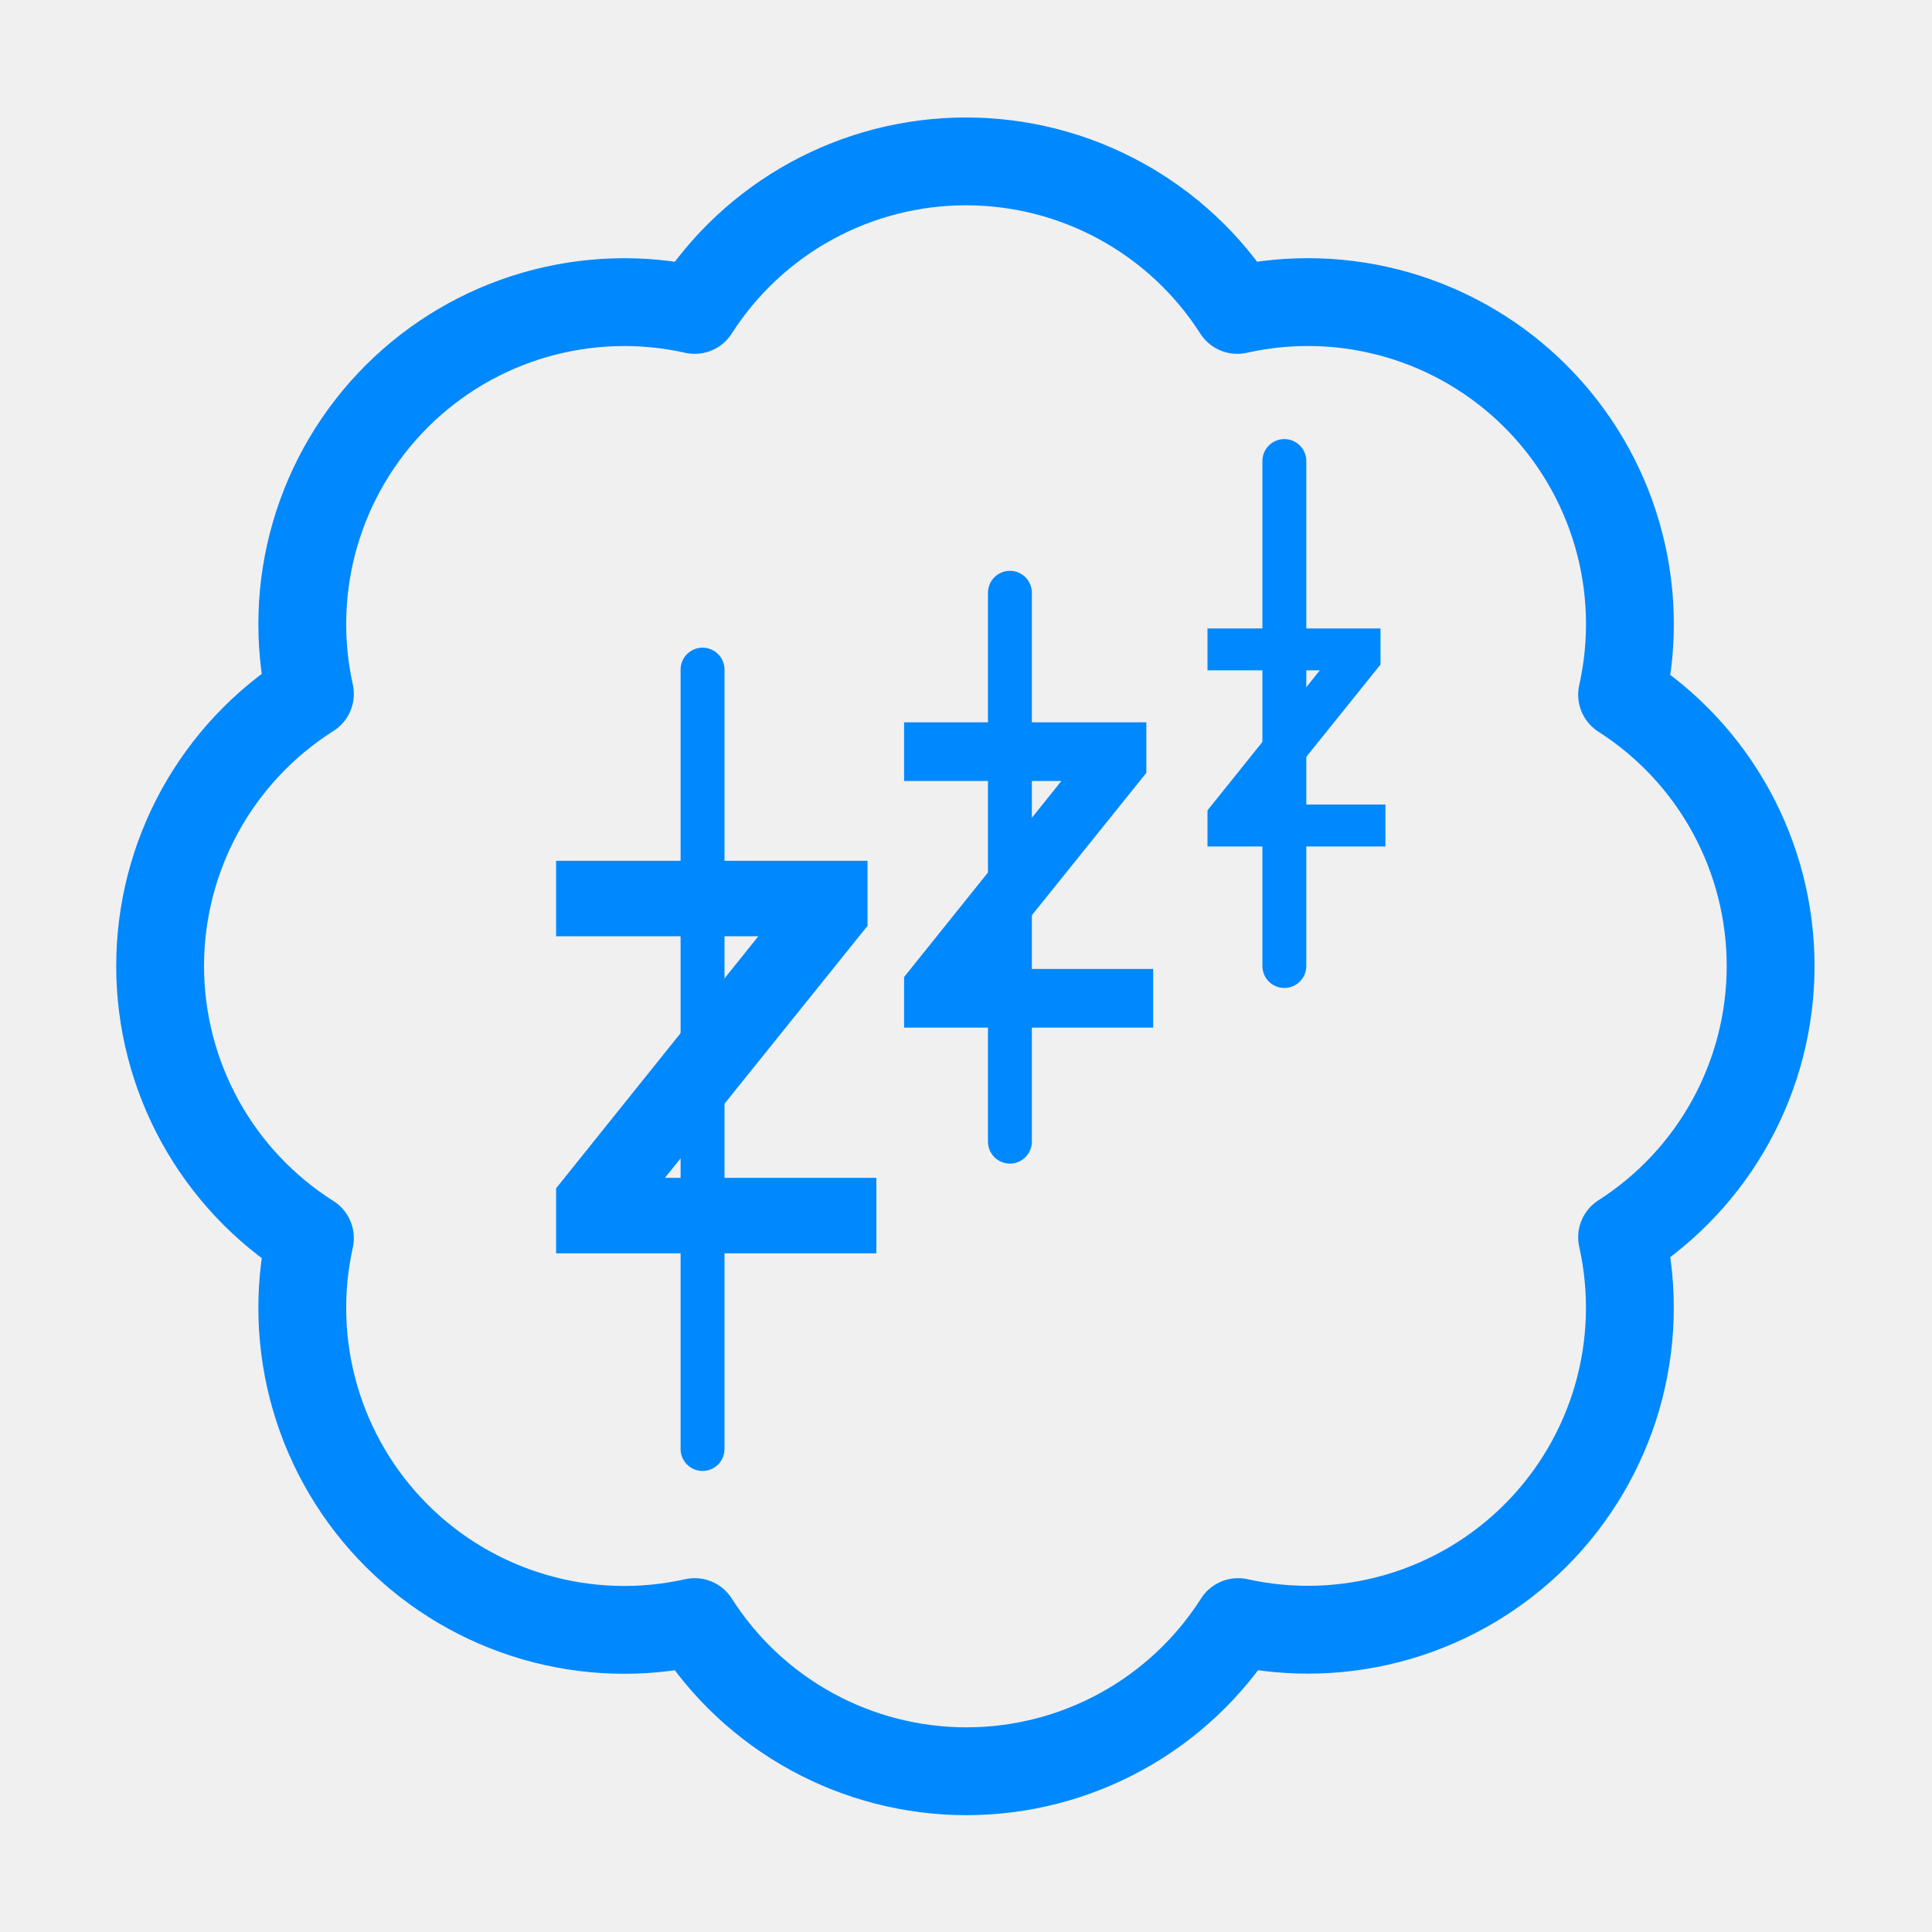
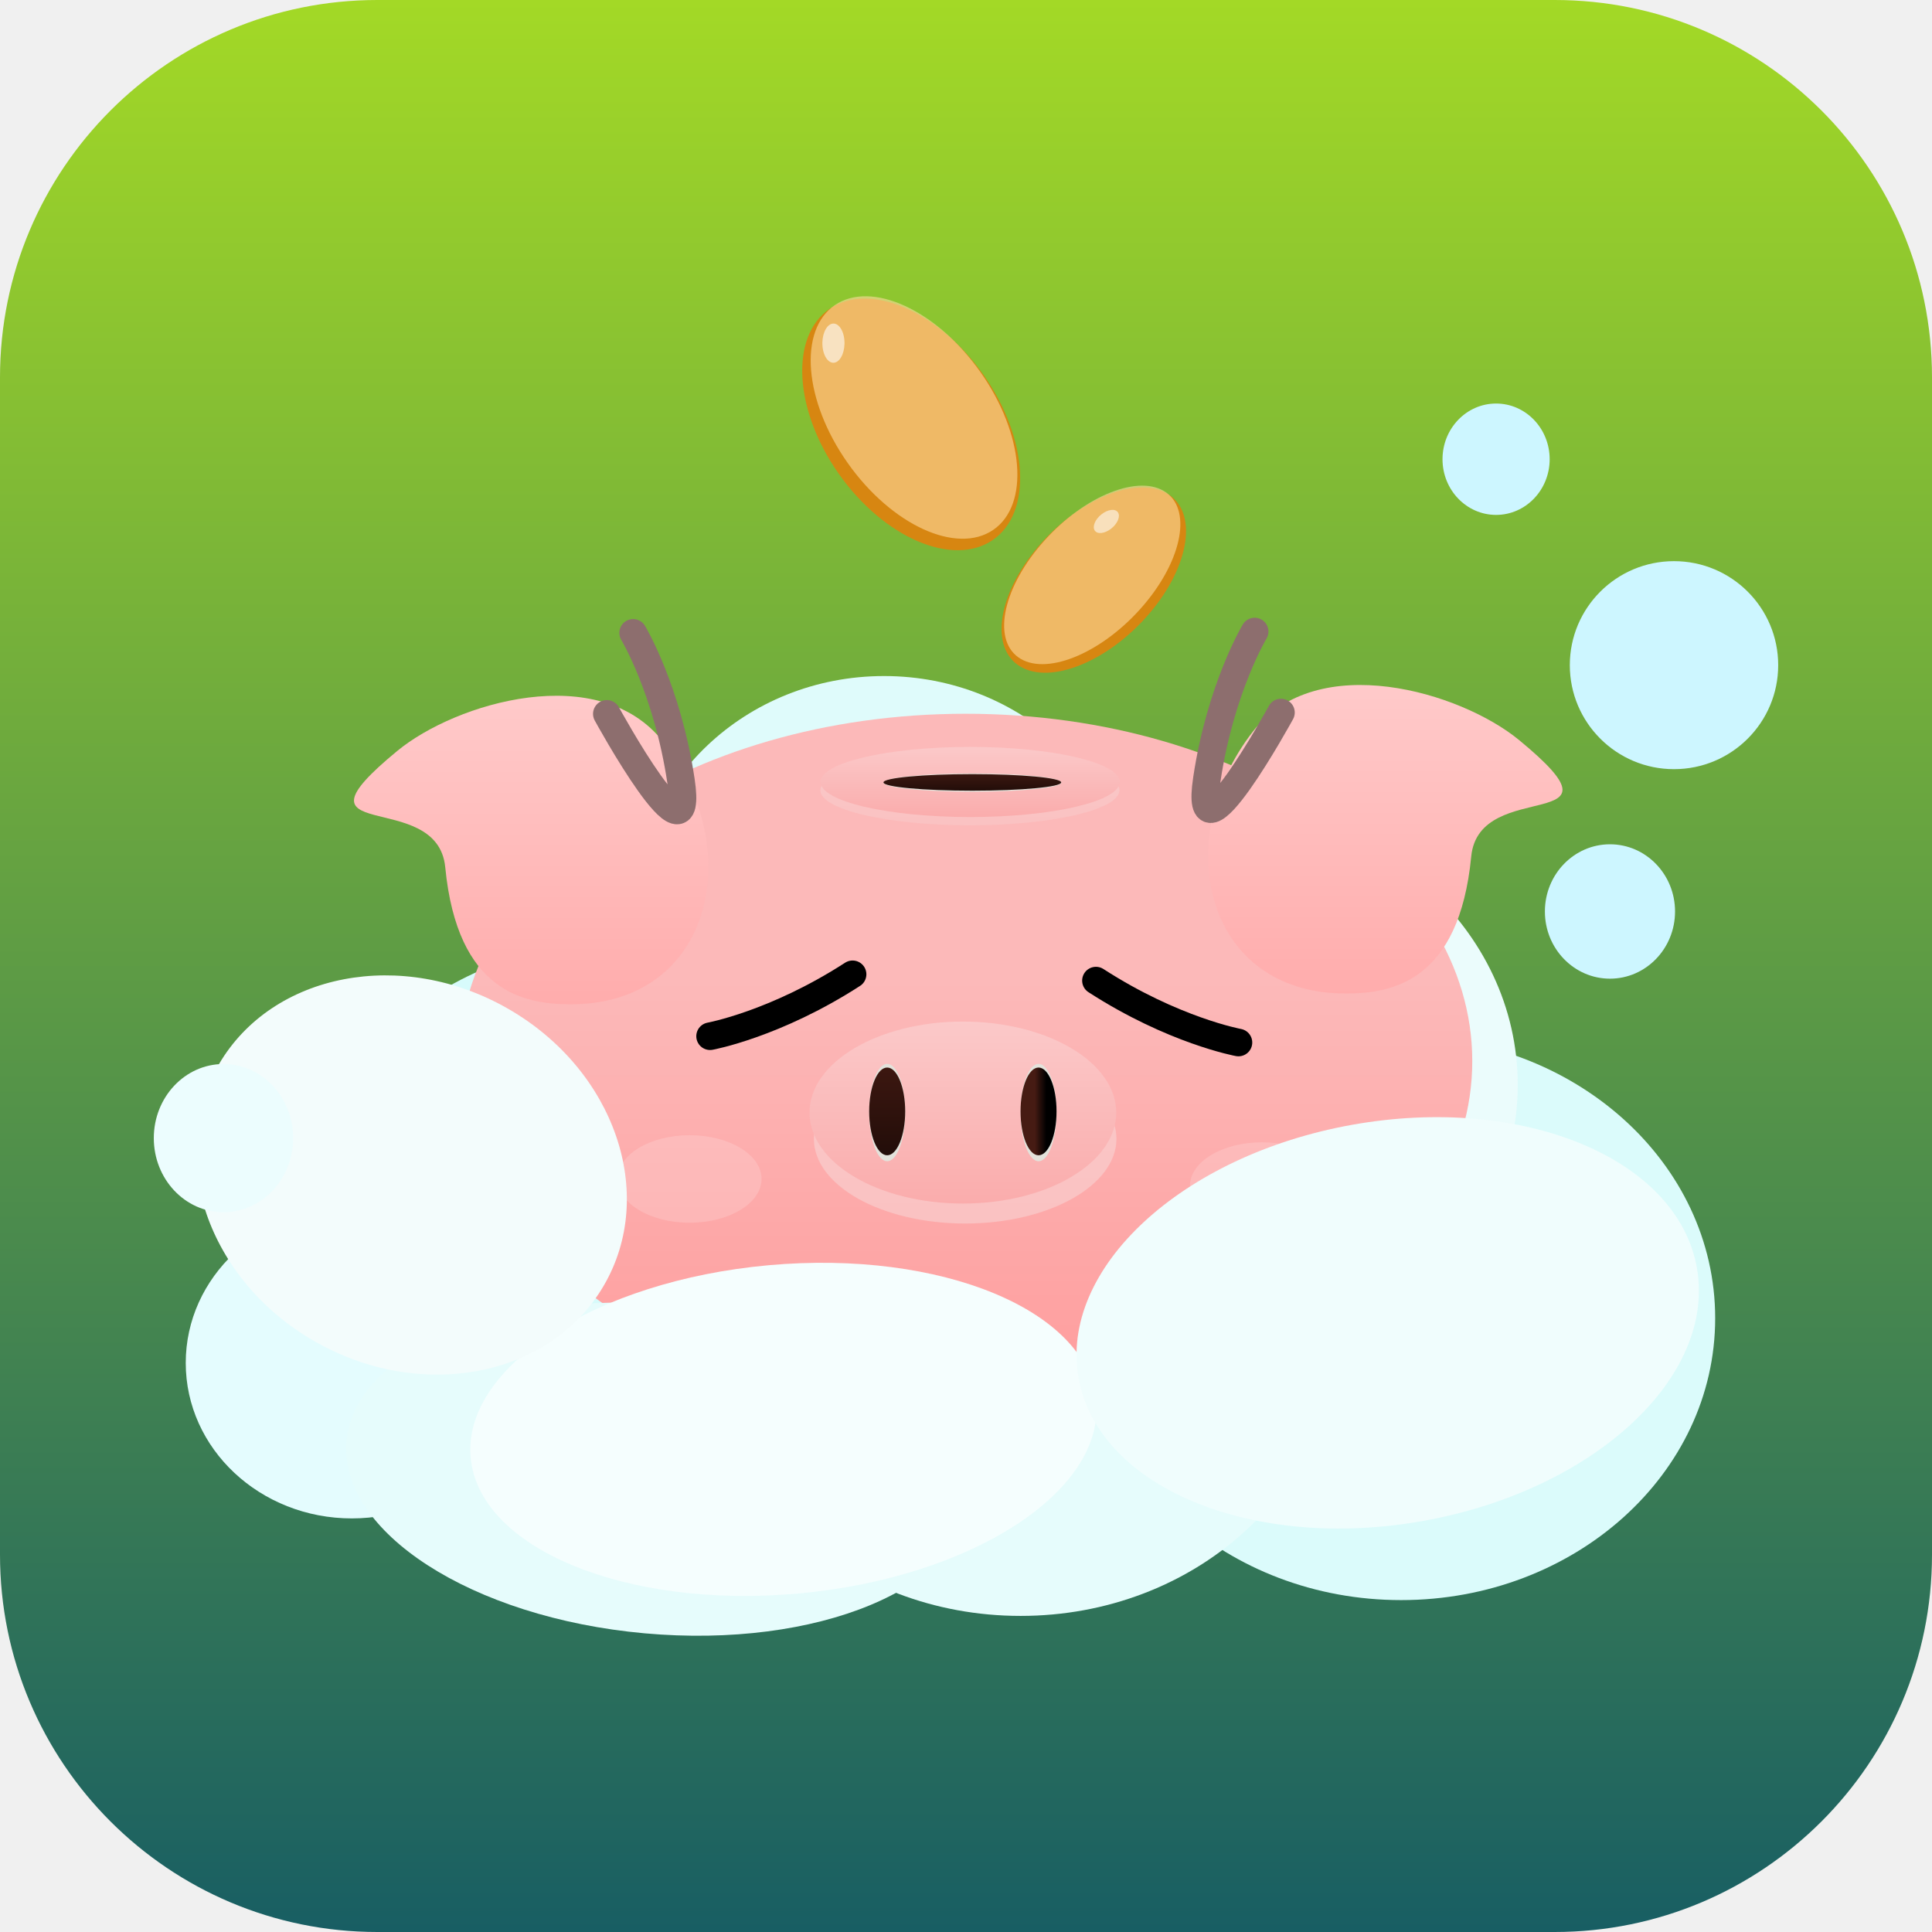
<svg xmlns="http://www.w3.org/2000/svg" width="512" height="512" viewBox="0 0 512 512" fill="none">
-   <path d="M82.133 183.893C79.019 169.867 79.498 155.282 83.523 141.49C87.549 127.698 94.992 115.145 105.162 104.997C115.332 94.848 127.9 87.431 141.7 83.435C155.501 79.438 170.087 78.99 184.107 82.133C191.823 70.065 202.453 60.133 215.017 53.254C227.582 46.375 241.676 42.769 256 42.769C270.324 42.769 284.418 46.375 296.982 53.254C309.546 60.133 320.177 70.065 327.893 82.133C341.934 78.977 356.545 79.422 370.368 83.429C384.19 87.435 396.775 94.872 406.951 105.049C417.128 115.225 424.565 127.81 428.571 141.632C432.578 155.455 433.023 170.066 429.867 184.107C441.935 191.823 451.866 202.453 458.746 215.018C465.625 227.582 469.231 241.676 469.231 256C469.231 270.324 465.625 284.418 458.746 296.982C451.866 309.547 441.935 320.177 429.867 327.893C433.01 341.913 432.562 356.499 428.565 370.3C424.569 384.1 417.152 396.668 407.003 406.838C396.854 417.008 384.302 424.451 370.51 428.477C356.718 432.502 342.133 432.98 328.107 429.867C320.4 441.981 309.762 451.955 297.176 458.865C284.59 465.776 270.464 469.398 256.107 469.398C241.749 469.398 227.623 465.776 215.037 458.865C202.452 451.955 191.813 441.981 184.107 429.867C170.087 433.01 155.501 432.562 141.7 428.565C127.9 424.569 115.332 417.152 105.162 407.003C94.992 396.855 87.549 384.302 83.523 370.51C79.498 356.718 79.019 342.133 82.133 328.107C69.972 320.411 59.955 309.764 53.014 297.157C46.073 284.549 42.433 270.392 42.433 256C42.433 241.608 46.073 227.451 53.014 214.843C59.955 202.236 69.972 191.589 82.133 183.893Z" stroke="#0088FF" stroke-width="23.273" stroke-linecap="round" stroke-linejoin="round" />
-   <path d="M186.182 384L186.182 177.455" stroke="#0088FF" stroke-width="11.636" stroke-linecap="round" stroke-linejoin="round" />
-   <path d="M267.636 302.545L267.636 157.091" stroke="#0088FF" stroke-width="11.636" stroke-linecap="round" stroke-linejoin="round" />
-   <path d="M340.364 256L340.364 122.182" stroke="#0088FF" stroke-width="11.636" stroke-linecap="round" stroke-linejoin="round" />
-   <path d="M147.373 332.141V314.912L206.08 241.74V248.121H147.373V228.126H229.904V245.356L170.558 319.166V312.146H232.244V332.141H147.373Z" fill="#0088FF" />
-   <path d="M239.594 272.324V258.923L285.256 202.012V206.975H239.594V191.423H303.785V204.824L257.627 262.232V256.773H305.605V272.324H239.594Z" fill="#0088FF" />
-   <path d="M319.998 224.324V214.752L352.614 174.101V177.646H319.998V166.538H365.849V176.11L332.879 217.115V213.216H367.149V224.324H319.998Z" fill="#0088FF" />
+   <path d="M412 0H100C44.772 0 0 44.772 0 100V412C0 467.228 44.772 512 100 512H412C467.228 512 512 467.228 512 412V100C512 44.772 467.228 0 412 0Z" fill="url(#paint0_linear_1_109)" />
+   <path d="M234.29 304.571C270.846 304.571 300.48 276.496 300.48 241.865C300.48 207.233 270.846 179.158 234.29 179.158C197.735 179.158 168.1 207.233 168.1 241.865C168.1 276.496 197.735 304.571 234.29 304.571Z" fill="#DFFBFB" />
+   <path d="M163.57 399.137C209.532 399.137 246.791 365.69 246.791 324.431C246.791 283.173 209.532 249.726 163.57 249.726C117.608 249.726 80.348 283.173 80.348 324.431C80.348 365.69 117.608 399.137 163.57 399.137Z" fill="#D7FBFB" />
+   <path d="M371.319 424.043C417.281 424.043 454.54 390.596 454.54 349.337C454.54 308.079 417.281 274.632 371.319 274.632C325.357 274.632 288.098 308.079 288.098 349.337C288.098 390.596 325.357 424.043 371.319 424.043Z" fill="#DBFBFB" />
+   <path d="M318.995 362.208C364.957 362.208 402.216 328.761 402.216 287.502C402.216 246.243 364.957 212.796 318.995 212.796C273.033 212.796 235.773 246.243 235.773 287.502C235.773 328.761 273.033 362.208 318.995 362.208Z" fill="#EBFCFC" />
+   <path d="M270.473 428.233C316.434 428.233 353.694 394.786 353.694 353.528C353.694 312.269 316.434 278.822 270.473 278.822C224.511 278.822 187.251 312.269 187.251 353.528C187.251 394.786 224.511 428.233 270.473 428.233Z" fill="#E6FCFC" />
+   <path d="M255.942 373.248C330.072 373.248 390.166 332.036 390.166 281.2C390.166 230.364 330.072 189.153 255.942 189.153C181.812 189.153 121.717 230.364 121.717 281.2C121.717 332.036 181.812 373.248 255.942 373.248Z" fill="url(#paint1_linear_1_109)" />
+   <path d="M175.775 196.619C158.826 174.921 120.86 186.176 105.296 198.99C74.183 224.607 115.911 208.391 117.994 229.83C121.216 262.998 138.985 266.071 150.959 266.145C188.725 266.38 198.108 225.211 175.775 196.619Z" fill="url(#paint2_linear_1_109)" />
+   <path d="M332.111 193.765C349.06 172.067 387.026 183.322 402.59 196.136C433.703 221.753 391.975 205.537 389.892 226.977C386.669 260.144 368.901 263.217 356.927 263.291C319.16 263.526 309.778 222.357 332.111 193.765Z" fill="url(#paint3_linear_1_109)" />
+   <path d="M167.785 167.713C167.785 167.713 176.83 182.731 180.461 206.892C184.239 232.03 160.814 189.183 160.814 189.183" stroke="#8D6E6E" stroke-width="7.309" stroke-linecap="round" />
+   <path d="M332.498 167.359C332.498 167.359 323.453 182.377 319.822 206.538C316.044 231.676 339.469 188.829 339.469 188.829" stroke="#8D6E6E" stroke-width="7.309" stroke-linecap="round" />
+   <path d="M328.204 276.278C328.204 276.278 310.957 273.127 290.436 259.868" stroke="black" stroke-width="7.309" stroke-linecap="round" />
+   <path d="M188.177 274.609C188.177 274.609 205.423 271.458 225.945 258.199" stroke="black" stroke-width="7.309" stroke-linecap="round" />
+   <path d="M257.039 218.71C278.929 218.71 296.674 214.552 296.674 209.424C296.674 204.295 278.929 200.138 257.039 200.138C235.149 200.138 217.404 204.295 217.404 209.424C217.404 214.552 235.149 218.71 257.039 218.71Z" fill="url(#paint4_linear_1_109)" />
+   <path d="M257.093 216.52C278.983 216.52 296.729 212.362 296.729 207.234C296.729 202.105 278.983 197.948 257.093 197.948C235.204 197.948 217.458 202.105 217.458 207.234C217.458 212.362 235.204 216.52 257.093 216.52Z" fill="url(#paint5_linear_1_109)" />
+   <path d="M257.714 209.835C270.72 209.835 281.264 208.746 281.264 207.402C281.264 206.059 270.72 204.969 257.714 204.969C244.708 204.969 234.165 206.059 234.165 207.402C234.165 208.746 244.708 209.835 257.714 209.835Z" fill="#E3E2DB" />
+   <path d="M257.676 209.538C270.682 209.538 281.226 208.556 281.226 207.345C281.226 206.134 270.682 205.152 257.676 205.152C244.67 205.152 234.127 206.134 234.127 207.345C234.127 208.556 244.67 209.538 257.676 209.538Z" fill="url(#paint6_linear_1_109)" />
+   <path d="M255.779 324.245C277.92 324.245 295.868 314.198 295.868 301.804C295.868 289.411 277.92 279.364 255.779 279.364C233.638 279.364 215.689 289.411 215.689 301.804C215.689 314.198 233.638 324.245 255.779 324.245Z" fill="url(#paint7_linear_1_109)" />
+   <path d="M255.173 318.952C277.617 318.952 295.811 308.157 295.811 294.84C295.811 281.524 277.617 270.728 255.173 270.728C232.728 270.728 214.534 281.524 214.534 294.84C214.534 308.157 232.728 318.952 255.173 318.952Z" fill="url(#paint8_linear_1_109)" />
+   <path d="M235.121 307.738C237.757 307.738 239.894 301.964 239.894 294.841C239.894 287.718 237.757 281.943 235.121 281.943C232.485 281.943 230.348 287.718 230.348 294.841C230.348 301.964 232.485 307.738 235.121 307.738Z" fill="#E3E2DB" />
+   <path d="M235.113 306.161C237.749 306.161 239.886 300.955 239.886 294.534C239.886 288.114 237.749 282.908 235.113 282.908C232.477 282.908 230.34 288.114 230.34 294.534C230.34 300.955 232.477 306.161 235.113 306.161Z" fill="url(#paint9_linear_1_109)" />
+   <path d="M275.232 307.738C277.868 307.738 280.005 301.964 280.005 294.841C280.005 287.718 277.868 281.943 275.232 281.943C272.596 281.943 270.459 287.718 270.459 294.841C270.459 301.964 272.596 307.738 275.232 307.738Z" fill="#E3E2DB" />
+   <path d="M275.224 306.161C277.86 306.161 279.997 300.955 279.997 294.534C279.997 288.114 277.86 282.908 275.224 282.908C272.588 282.908 270.451 288.114 270.451 294.534C270.451 300.955 272.588 306.161 275.224 306.161Z" fill="url(#paint10_linear_1_109)" />
+   <path d="M182.751 324.037C193.282 324.037 201.82 318.844 201.82 312.439C201.82 306.033 193.282 300.84 182.751 300.84C172.22 300.84 163.683 306.033 163.683 312.439C163.683 318.844 172.22 324.037 182.751 324.037Z" fill="white" fill-opacity="0.163" />
+   <path d="M334.408 325.92C344.94 325.92 353.477 320.727 353.477 314.322C353.477 307.916 344.94 302.723 334.408 302.723C323.877 302.723 315.34 307.916 315.34 314.322C315.34 320.727 323.877 325.92 334.408 325.92Z" fill="white" fill-opacity="0.163" />
+   <path d="M263.071 143.121C273.657 135.877 272.569 116.285 260.641 99.361C248.713 82.436 230.461 74.589 219.875 81.833C209.288 89.077 210.376 108.67 222.304 125.594C234.232 142.518 252.484 150.365 263.071 143.121Z" fill="#D78611" />
+   <path d="M263.219 140.421C272.935 133.772 271.415 115.049 259.823 98.601C248.23 82.153 230.956 74.21 221.24 80.859C211.523 87.508 213.044 106.231 224.636 122.679C236.228 139.126 253.502 147.07 263.219 140.421Z" fill="#FFDB9F" fill-opacity="0.6" />
+   <path d="M221.337 96.066C222.936 95.596 224.023 92.92 223.765 90.09C223.507 87.259 222.001 85.346 220.402 85.816C218.803 86.285 217.717 88.961 217.975 91.791C218.233 94.622 219.738 96.535 221.337 96.066Z" fill="white" fill-opacity="0.591" />
+   <path d="M269.667 176.169C262.06 170.673 264.935 156.168 276.09 143.772C287.244 131.376 302.453 125.782 310.061 131.279C317.668 136.775 314.792 151.28 303.638 163.676C292.484 176.072 277.274 181.666 269.667 176.169Z" fill="#D78611" />
+   <path d="M269.828 174.166C262.846 169.121 265.973 155.266 276.814 143.219C287.654 131.172 302.102 125.496 309.084 130.54C316.066 135.585 312.938 149.441 302.098 161.488C291.258 173.535 276.81 179.211 269.828 174.166Z" fill="#FFDB9F" fill-opacity="0.6" />
+   <path d="M290.133 140.621C289.411 139.585 290.196 137.656 291.888 136.315C293.579 134.973 295.536 134.726 296.258 135.762C296.981 136.799 296.195 138.727 294.504 140.069C292.812 141.411 290.856 141.658 290.133 140.621Z" fill="white" fill-opacity="0.56" />
+   <path d="M93.241 402.395C117.552 402.395 137.26 383.946 137.26 361.188C137.26 338.43 117.552 319.981 93.241 319.981C68.93 319.981 49.223 338.43 49.223 361.188C49.223 383.946 68.93 402.395 93.241 402.395Z" fill="#E4FCFE" />
+   <path d="M426.659 259.358C436.184 259.358 443.905 251.385 443.905 241.551C443.905 231.717 436.184 223.745 426.659 223.745C417.134 223.745 409.412 231.717 409.412 241.551C409.412 251.385 417.134 259.358 426.659 259.358Z" fill="#CDF6FF" />
+   <path d="M170.806 432.844C216.581 436.976 255.448 420.85 257.617 396.826C259.785 372.801 224.435 349.976 178.659 345.844C132.883 341.712 94.017 357.838 91.848 381.862C89.679 405.886 125.03 428.711 170.806 432.844Z" fill="#E6FCFC" />
+   <path d="M211.546 422.297C165.771 426.429 126.904 410.304 124.735 386.279C122.567 362.255 157.917 339.43 203.693 335.298C249.469 331.165 288.335 347.291 290.504 371.315C292.673 395.34 257.322 418.165 211.546 422.297Z" fill="#F5FEFE" />
+   <path d="M83.264 355.399C111.425 371.605 145.776 365.039 159.988 340.733C174.201 316.426 162.893 283.584 134.731 267.378C106.57 251.172 72.22 257.738 58.007 282.044C43.795 306.351 55.103 339.193 83.264 355.399Z" fill="#F3FCFC" />
+   <path d="M377.127 403.066C422.374 394.99 454.858 364.94 449.684 335.946C444.509 306.953 403.634 289.996 358.387 298.072C313.14 306.148 280.655 336.198 285.83 365.191C291.005 394.185 331.88 411.142 377.127 403.066Z" fill="#F0FDFD" />
+   <path d="M59.224 321.249C69.423 321.249 77.69 312.457 77.69 301.613C77.69 290.769 69.423 281.978 59.224 281.978C49.026 281.978 40.758 290.769 40.758 301.613C40.758 312.457 49.026 321.249 59.224 321.249Z" fill="#ECFDFE" />
+   <path d="M396.479 136.455C404.32 136.455 410.676 129.848 410.676 121.698C410.676 113.547 404.32 106.94 396.479 106.94C388.638 106.94 382.281 113.547 382.281 121.698C382.281 129.848 388.638 136.455 396.479 136.455Z" fill="#CDF6FF" />
+   <path d="M443.629 203.836C458.879 203.836 471.242 191.496 471.242 176.274C471.242 161.052 458.879 148.712 443.629 148.712C428.38 148.712 416.017 161.052 416.017 176.274C416.017 191.496 428.38 203.836 443.629 203.836Z" fill="#CDF6FF" />
+   <defs>
+     <linearGradient id="paint0_linear_1_109" x1="256" y1="0" x2="256" y2="512" gradientUnits="userSpaceOnUse">
+       <stop stop-color="#A3D926" />
+       <stop offset="1" stop-color="#185E63" />
+     </linearGradient>
+     <linearGradient id="paint1_linear_1_109" x1="255.942" y1="146.976" x2="255.942" y2="415.425" gradientUnits="userSpaceOnUse">
+       <stop offset="0.419" stop-color="#FCB9B9" />
+       <stop offset="1" stop-color="#FF9191" />
+     </linearGradient>
+     <linearGradient id="paint2_linear_1_109" x1="140.765" y1="272.22" x2="140.765" y2="178.311" gradientUnits="userSpaceOnUse">
+       <stop stop-color="#FFAAAA" />
+       <stop offset="1" stop-color="#FFCCCC" />
+     </linearGradient>
+     <linearGradient id="paint3_linear_1_109" x1="367.12" y1="269.366" x2="367.12" y2="175.457" gradientUnits="userSpaceOnUse">
+       <stop stop-color="#FFAAAA" />
+       <stop offset="1" stop-color="#FFCCCC" />
+     </linearGradient>
+     <linearGradient id="paint4_linear_1_109" x1="257.039" y1="178.166" x2="257.039" y2="240.682" gradientUnits="userSpaceOnUse">
+       <stop stop-color="#FBD0D0" />
+       <stop offset="1" stop-color="#F9BABA" />
+     </linearGradient>
+     <linearGradient id="paint5_linear_1_109" x1="257.093" y1="175.976" x2="257.093" y2="238.492" gradientUnits="userSpaceOnUse">
+       <stop offset="0.278" stop-color="#FBD0D0" />
+       <stop offset="1" stop-color="#F98A8A" />
+     </linearGradient>
+     <linearGradient id="paint6_linear_1_109" x1="257.676" y1="188.773" x2="257.676" y2="225.916" gradientUnits="userSpaceOnUse">
+       <stop offset="0.395" stop-color="#461B13" />
+       <stop offset="0.716" />
+     </linearGradient>
+     <linearGradient id="paint7_linear_1_109" x1="255.779" y1="226.268" x2="255.779" y2="377.341" gradientUnits="userSpaceOnUse">
+       <stop stop-color="#FBD0D0" />
+       <stop offset="1" stop-color="#F9BABA" />
+     </linearGradient>
+     <linearGradient id="paint8_linear_1_109" x1="255.173" y1="213.679" x2="255.173" y2="376.002" gradientUnits="userSpaceOnUse">
+       <stop offset="0.278" stop-color="#FBD0D0" />
+       <stop offset="1" stop-color="#F98A8A" />
+     </linearGradient>
+     <linearGradient id="paint9_linear_1_109" x1="235.113" y1="196.076" x2="235.113" y2="392.993" gradientUnits="userSpaceOnUse">
+       <stop offset="0.395" stop-color="#461B13" />
+       <stop offset="0.716" />
+     </linearGradient>
+     <linearGradient id="paint10_linear_1_109" x1="270.451" y1="282.909" x2="279.997" y2="282.909" gradientUnits="userSpaceOnUse">
+       <stop offset="0.395" stop-color="#461B13" />
+       <stop offset="0.716" />
+     </linearGradient>
+   </defs>
</svg>
